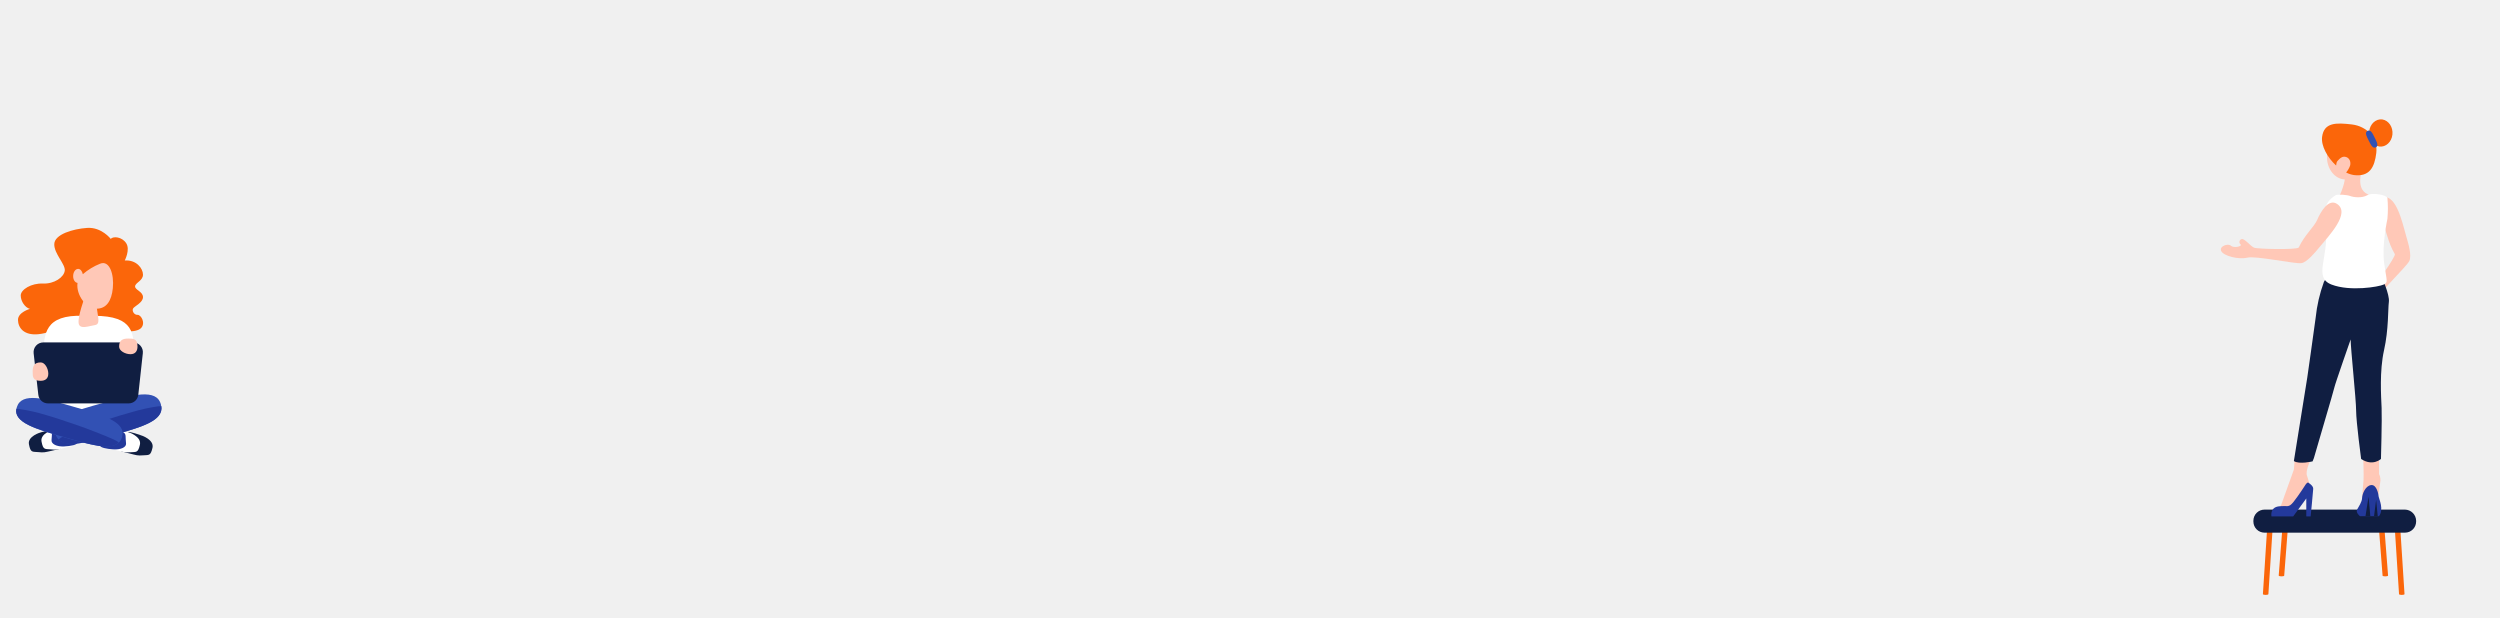
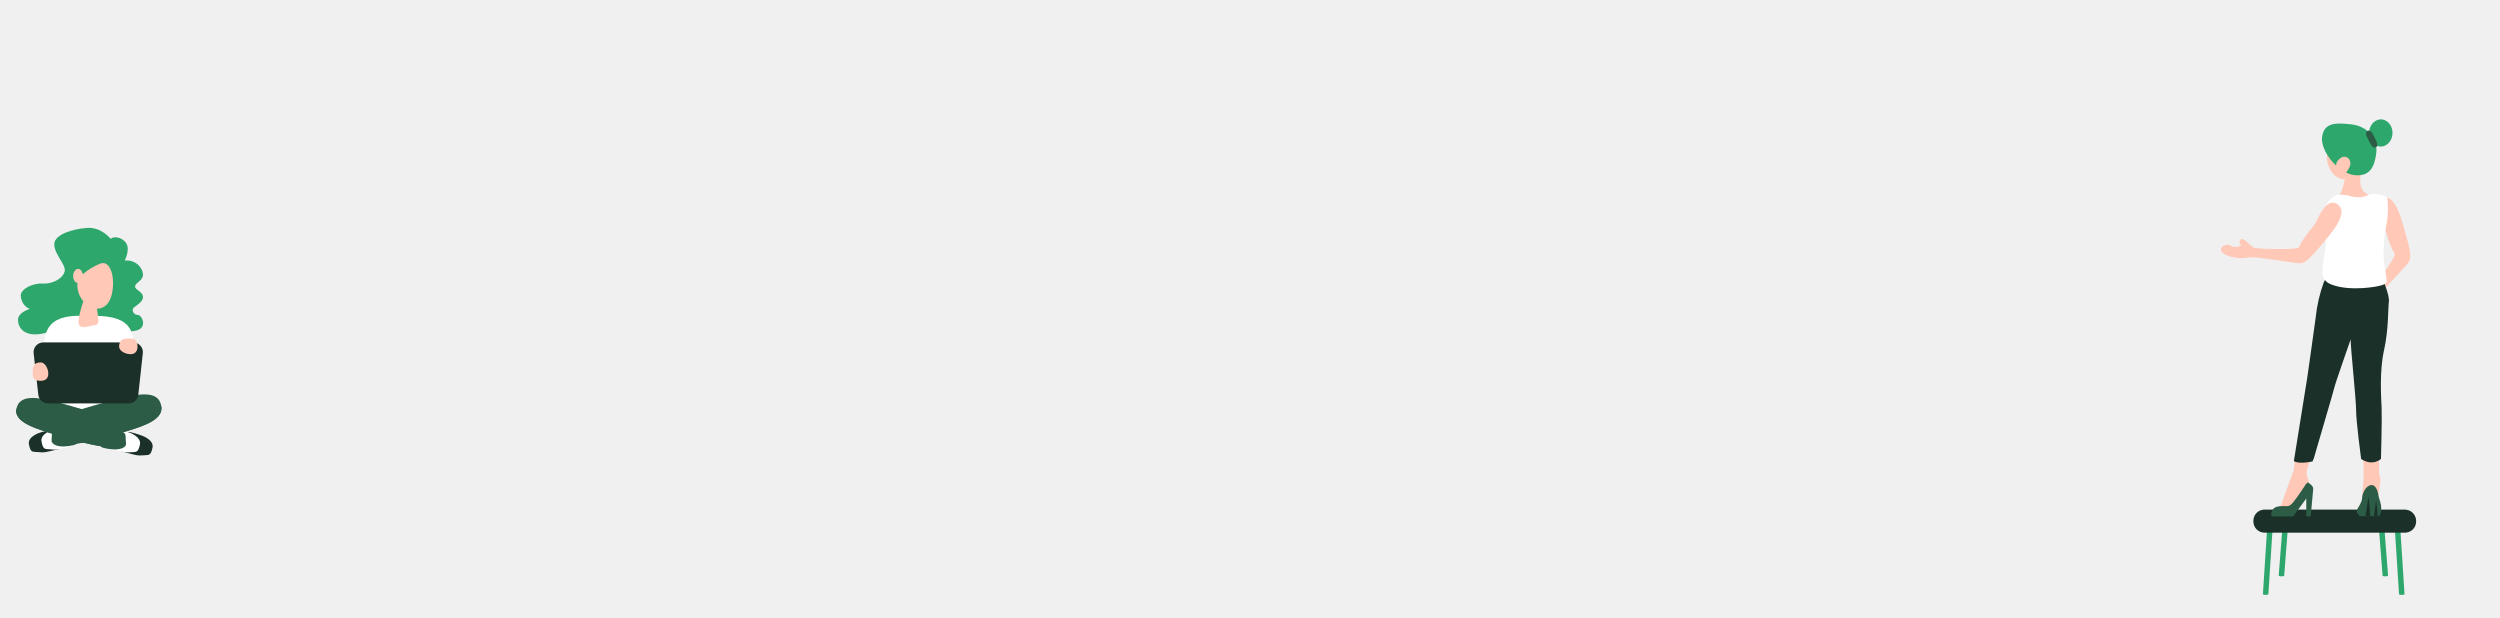
<svg xmlns="http://www.w3.org/2000/svg" viewBox="0 0 1550.002 382.85">
  <defs>
    <clipPath id="clip-path">
      <rect x="-10" y="-14" width="1550.002" height="382.85" fill="none" />
    </clipPath>
  </defs>
  <g id="Scroll_Group_5" data-name="Scroll Group 5" transform="translate(10 14)" clip-path="url(#clip-path)" style="isolation: isolate" filter="url(#colortransform)">
    <g id="Group_505" data-name="Group 505" transform="translate(1387.102 301.95)">
      <g id="Group_501" data-name="Group 501" transform="translate(87.4 6.9)">
-         <path id="Path_1177" data-name="Path 1177" d="M930.9,467h0c-1,0-1.7.2-1.7.5l2.9,45c0,.3.8.5,1.7.5s1.7-.2,1.7-.5l-2.9-45C932.6,467.2,931.8,467,930.9,467Z" transform="translate(-929.2 -467)" fill="#fb660a" />
+         <path id="Path_1177" data-name="Path 1177" d="M930.9,467h0c-1,0-1.7.2-1.7.5l2.9,45c0,.3.8.5,1.7.5s1.7-.2,1.7-.5l-2.9-45C932.6,467.2,931.8,467,930.9,467Z" transform="translate(-929.2 -467)" fill="#2ea76d" />
      </g>
      <g id="Group_502" data-name="Group 502" transform="translate(5.9 6.9)">
-         <path id="Path_1178" data-name="Path 1178" d="M852.3,467h0c1,0,1.7.2,1.7.5l-2.9,45c0,.3-.8.5-1.7.5s-1.7-.2-1.7-.5l2.9-45C850.6,467.2,851.4,467,852.3,467Z" transform="translate(-847.7 -467)" fill="#fb660a" />
+         <path id="Path_1178" data-name="Path 1178" d="M852.3,467h0c1,0,1.7.2,1.7.5l-2.9,45c0,.3-.8.5-1.7.5s-1.7-.2-1.7-.5l2.9-45C850.6,467.2,851.4,467,852.3,467Z" transform="translate(-847.7 -467)" fill="#2ea76d" />
      </g>
      <g id="Group_503" data-name="Group 503" transform="translate(15.7 3)">
-         <path id="Path_1179" data-name="Path 1179" d="M862.1,463.1h0c1,0,1.7.2,1.7.5l-2.9,37.5c0,.2-.8.4-1.7.4s-1.7-.2-1.7-.5l2.9-37.5C860.4,463.3,861.2,463.1,862.1,463.1Z" transform="translate(-857.5 -463.1)" fill="#fb660a" />
+         <path id="Path_1179" data-name="Path 1179" d="M862.1,463.1h0c1,0,1.7.2,1.7.5l-2.9,37.5c0,.2-.8.4-1.7.4s-1.7-.2-1.7-.5l2.9-37.5C860.4,463.3,861.2,463.1,862.1,463.1Z" transform="translate(-857.5 -463.1)" fill="#2ea76d" />
      </g>
      <g id="Group_504" data-name="Group 504" transform="translate(77.2 3)">
-         <path id="Path_1180" data-name="Path 1180" d="M920.7,463.1h0c-1,0-1.7.2-1.7.5l2.9,37.5c0,.2.8.4,1.7.4s1.7-.2,1.7-.5l-2.9-37.5C922.4,463.3,921.6,463.1,920.7,463.1Z" transform="translate(-919 -463.1)" fill="#fb660a" />
+         <path id="Path_1180" data-name="Path 1180" d="M920.7,463.1h0c-1,0-1.7.2-1.7.5l2.9,37.5c0,.2.8.4,1.7.4s1.7-.2,1.7-.5l-2.9-37.5C922.4,463.3,921.6,463.1,920.7,463.1Z" transform="translate(-919 -463.1)" fill="#2ea76d" />
      </g>
-       <path id="Path_1181" data-name="Path 1181" d="M935.8,460.1H848.7a6.914,6.914,0,0,0-6.9,6.9v.5a6.914,6.914,0,0,0,6.9,6.9h87.1a6.914,6.914,0,0,0,6.9-6.9V467A7.046,7.046,0,0,0,935.8,460.1Z" transform="translate(-841.8 -460.1)" fill="#101e41" />
+       <path id="Path_1181" data-name="Path 1181" d="M935.8,460.1H848.7a6.914,6.914,0,0,0-6.9,6.9v.5a6.914,6.914,0,0,0,6.9,6.9h87.1a6.914,6.914,0,0,0,6.9-6.9V467A7.046,7.046,0,0,0,935.8,460.1Z" transform="translate(-841.8 -460.1)" fill="#1a3028" />
    </g>
    <g id="Group_529" data-name="Group 529" transform="translate(1366.921 60)">
+       <animateTransform attributeName="transform" type="translate" additive="sum" values="0,0; 0,-5; 0,0; 0,5; 0,0" dur="5s" begin="0s" repeatCount="indefinite" calcMode="spline" keyTimes="0;0.25;0.5;0.75;1" keySplines="0.45,0.05,0.55,0.95;0.45,0.05,0.55,0.95;0.45,0.05,0.55,0.95;0.45,0.05,0.55,0.95" />
      <path id="Path_1227" data-name="Path 1227" d="M909.3,249.2s-4.5,11.9,3.4,15.4-18.3,2.8-18.3,2.8,4.2-8.6,4.1-13.1S902.2,245.3,909.3,249.2Z" transform="translate(-821.62 -218.15)" fill="#ffc8b7" />
      <path id="Path_1228" data-name="Path 1228" d="M919.7,427.2V438a8.363,8.363,0,0,1,.7,5.5c-.6,2.9-.4,7.4-2.8,11.1s-8.3,1.4-8.3-1.7.6-8,.8-11.1-.2-14.6-.2-14.6h9.8Z" transform="translate(-821.62 -218.15)" fill="#ffc8b7" />
      <path id="Path_1229" data-name="Path 1229" d="M877.7,428.5s-3.8,7.1-2.7,10.5c1,3.4,1.7,4.2,1.3,6.6s-5.5,9.2-9.4,11.4-6.8,3.1-8.7,3,.8-2.7.8-2.7l7.9-22,.7-8.2Z" transform="translate(-821.62 -218.15)" fill="#ffc8b7" />
      <path id="Path_1230" data-name="Path 1230" d="M936.7,291.1c-2.6-8.9-6.4-28.1-16-24.3-5.8,2.3-2,10.9,1.2,15.9,2.3,3.7,3.2,11.7,7.6,19,.8,1.4-13.7,21.8-15.5,22.9-1.8,1.2-8.4,1.6-8.7,3.3a1.909,1.909,0,0,0,2.4,2.4c1.6-.3-.2,4.8-2.7,5.4-2.5.7-4,6.5-.6,6.9s10.5-5.9,12.4-11,20.2-22.3,21.7-25.7C940.1,302.6,937.8,294.8,936.7,291.1Z" transform="translate(-821.62 -218.15)" fill="#ffc8b7" />
-       <path id="Path_1231" data-name="Path 1231" d="M921.3,315.8s5.1,11,4.5,15.5-.1,17.1-3,30-1.8,28.8-1.5,35.8-.4,31.6-.4,31.6-5.1,4.8-12.3,0c0,0-3.1-23.1-3.1-29.9s-3.4-38.7-3.4-44.2c0,0-9.7,27.7-10.1,29.8s-11.3,38.7-12.7,43.8l-.8,2s-8.3,2-11.6-.2l8.3-51.7s4.3-30.1,5.2-37.1a92.3,92.3,0,0,1,5.1-22.2C888.6,310.7,921.3,315.8,921.3,315.8Z" transform="translate(-821.62 -218.15)" fill="#101e41" />
+       <path id="Path_1231" data-name="Path 1231" d="M921.3,315.8s5.1,11,4.5,15.5-.1,17.1-3,30-1.8,28.8-1.5,35.8-.4,31.6-.4,31.6-5.1,4.8-12.3,0c0,0-3.1-23.1-3.1-29.9s-3.4-38.7-3.4-44.2c0,0-9.7,27.7-10.1,29.8s-11.3,38.7-12.7,43.8l-.8,2s-8.3,2-11.6-.2l8.3-51.7s4.3-30.1,5.2-37.1a92.3,92.3,0,0,1,5.1-22.2C888.6,310.7,921.3,315.8,921.3,315.8Z" transform="translate(-821.62 -218.15)" fill="#1a3028" />
      <path id="Path_1232" data-name="Path 1232" d="M924.9,279.8s-3.6,16.5-2,27.7c1.6,11.3,2.6,11.7-.4,13.1s-20.7,4.4-32.2,0-1.8-16.6-3.6-34.2c-1.1-10.8-1.7-16.4,6.1-21.2,1.2-.7,7.1-.3,9.1.5s7.2,1.4,10.5-.5c3.2-1.9,12.1-.1,12.5,1.7A69.4,69.4,0,0,1,924.9,279.8Z" transform="translate(-821.62 -218.15)" fill="#fff" />
-       <path id="Path_1233" data-name="Path 1233" d="M919.7,464.2H907.9s-2.8-2.2-1.8-4.1,3-4.6,3.1-7.2,2.1-7.6,5.6-8,4.6,5.8,4.7,7.3C919.8,453.8,922.8,459.9,919.7,464.2Z" transform="translate(-821.62 -218.15)" fill="#23399b" />
-       <path id="Path_1234" data-name="Path 1234" d="M918.9,464.2l-1-10.1-1.3,10.1Z" transform="translate(-821.62 -218.15)" fill="#101e41" />
-       <path id="Path_1235" data-name="Path 1235" d="M914.3,464.2l-1.1-12.1-1.9,12.1Z" transform="translate(-821.62 -218.15)" fill="#101e41" />
-       <path id="Path_1236" data-name="Path 1236" d="M875.7,443.3s3.3,1.9,3.2,3.9-1.6,17.1-1.6,17.1h-2.7V453.2l-8.1,11.1H853s-1.1-5.5,4.5-6.2,6,1.2,9.2-2.8,7.6-10.9,7.6-10.9S875.1,443.3,875.7,443.3Z" transform="translate(-821.62 -218.15)" fill="#23399b" />
+       <path id="Path_1233" data-name="Path 1233" d="M919.7,464.2H907.9s-2.8-2.2-1.8-4.1,3-4.6,3.1-7.2,2.1-7.6,5.6-8,4.6,5.8,4.7,7.3C919.8,453.8,922.8,459.9,919.7,464.2Z" transform="translate(-821.62 -218.15)" fill="#2c5c46" />
+       <path id="Path_1234" data-name="Path 1234" d="M918.9,464.2l-1-10.1-1.3,10.1Z" transform="translate(-821.62 -218.15)" fill="#1a3028" />
+       <path id="Path_1235" data-name="Path 1235" d="M914.3,464.2l-1.1-12.1-1.9,12.1Z" transform="translate(-821.62 -218.15)" fill="#1a3028" />
+       <path id="Path_1236" data-name="Path 1236" d="M875.7,443.3s3.3,1.9,3.2,3.9-1.6,17.1-1.6,17.1h-2.7V453.2l-8.1,11.1H853s-1.1-5.5,4.5-6.2,6,1.2,9.2-2.8,7.6-10.9,7.6-10.9S875.1,443.3,875.7,443.3Z" transform="translate(-821.62 -218.15)" fill="#2c5c46" />
      <ellipse id="Ellipse_47" data-name="Ellipse 47" cx="11.4" cy="14" rx="11.4" ry="14" transform="translate(65.78 9.25)" fill="#ffc8b7" />
-       <path id="Path_1237" data-name="Path 1237" d="M928,227.6c-.5,4.6-4.1,7.9-8.1,7.4-4-.6-6.8-4.8-6.3-9.4s4.1-7.9,8.1-7.4C925.7,218.8,928.5,223,928,227.6Z" transform="translate(-821.62 -218.15)" fill="#fb660a" />
-       <path id="Path_1238" data-name="Path 1238" d="M902.8,221.3c-9.5-1.1-17.2-1.4-18.4,7.7-.7,5.6,3.3,12.8,8.7,17.8.2-.9.1-2,.8-2.8,1.7-1.9,3.2-3.2,5.4-2.5s3,3.1,2.5,5.2a13.342,13.342,0,0,1-2.5,4.4,15.624,15.624,0,0,0,4.9,1.6c9.5,1.1,12.7-4.6,13.8-13.7S912.3,222.4,902.8,221.3Z" transform="translate(-821.62 -218.15)" fill="#fb660a" />
-       <path id="Path_1239" data-name="Path 1239" d="M917,229.5c1.4,2.8,2.6,5.1.7,6s-3-1.4-4.4-4.2-2.6-5.1-.7-6S915.6,226.6,917,229.5Z" transform="translate(-821.62 -218.15)" fill="#3251b4" />
+       <path id="Path_1237" data-name="Path 1237" d="M928,227.6c-.5,4.6-4.1,7.9-8.1,7.4-4-.6-6.8-4.8-6.3-9.4s4.1-7.9,8.1-7.4C925.7,218.8,928.5,223,928,227.6Z" transform="translate(-821.62 -218.15)" fill="#2ea76d" />
+       <path id="Path_1238" data-name="Path 1238" d="M902.8,221.3c-9.5-1.1-17.2-1.4-18.4,7.7-.7,5.6,3.3,12.8,8.7,17.8.2-.9.1-2,.8-2.8,1.7-1.9,3.2-3.2,5.4-2.5s3,3.1,2.5,5.2a13.342,13.342,0,0,1-2.5,4.4,15.624,15.624,0,0,0,4.9,1.6c9.5,1.1,12.7-4.6,13.8-13.7S912.3,222.4,902.8,221.3Z" transform="translate(-821.62 -218.15)" fill="#2ea76d" />
+       <path id="Path_1239" data-name="Path 1239" d="M917,229.5c1.4,2.8,2.6,5.1.7,6s-3-1.4-4.4-4.2-2.6-5.1-.7-6S915.6,226.6,917,229.5Z" transform="translate(-821.62 -218.15)" fill="#2c5c46" />
      <path id="Path_1240" data-name="Path 1240" d="M882.7,297.5c5.9-7.2,19.5-21.2,11-26.9-5.2-3.5-10.1,4.5-12.4,10-1.7,4-7.8,9.3-11.4,17-.7,1.5-25.7,1-27.7.1-2-.8-6.1-6-7.7-5.3a1.856,1.856,0,0,0-.6,3.3c1.2,1.1-4.1,2.5-6,.8s-7.6.4-6,3.4,10.8,5.3,16.1,4c5.2-1.3,29.8,4,33.5,3.4C875.1,306.8,880.2,300.5,882.7,297.5Z" transform="translate(-821.62 -218.15)" fill="#ffc8b7" />
    </g>
    <g id="Group_530" data-name="Group 530" transform="translate(0 127.268)">
-       <path id="Path_1241" data-name="Path 1241" d="M562.1,416.8c5.9,4,16.6,4.4,19.6,1.3s0-8.3-2.2-8.2-3.6-2.6-2.7-4,6.1-3.6,6.1-7-4.9-4.4-4.9-6.6c0-2.3,4.9-3.5,4.9-7.3,0-3.9-4.1-9.3-11.3-8.8,0,0,3.5-6.7.9-10.7s-8-4.5-9.6-2.7c0,0-5.7-7.4-14.6-6.8s-20.2,4-20.4,10,7,12.5,6.5,16.5c-.5,4.1-6.5,8.3-13.6,8s-13.7,3.7-13.7,7.4,2.8,7.6,5.7,8.3c0,0-7.5,2.1-7.4,6.9s3.6,9.7,12.7,8.8,25.1-8.7,30.9-8.7C554.7,413.2,562.1,416.8,562.1,416.8Z" transform="translate(-504.248 -355.965)" fill="#fb660a" />
+       <animateTransform attributeName="transform" type="translate" additive="sum" values="0,0; 0,-5; 0,0; 0,5; 0,0" dur="6s" begin="1.5s" repeatCount="indefinite" calcMode="spline" keyTimes="0;0.25;0.5;0.75;1" keySplines="0.45,0.05,0.55,0.95;0.45,0.05,0.55,0.95;0.45,0.05,0.55,0.95;0.45,0.05,0.55,0.95" />
+       <path id="Path_1241" data-name="Path 1241" d="M562.1,416.8c5.9,4,16.6,4.4,19.6,1.3s0-8.3-2.2-8.2-3.6-2.6-2.7-4,6.1-3.6,6.1-7-4.9-4.4-4.9-6.6c0-2.3,4.9-3.5,4.9-7.3,0-3.9-4.1-9.3-11.3-8.8,0,0,3.5-6.7.9-10.7s-8-4.5-9.6-2.7c0,0-5.7-7.4-14.6-6.8s-20.2,4-20.4,10,7,12.5,6.5,16.5c-.5,4.1-6.5,8.3-13.6,8s-13.7,3.7-13.7,7.4,2.8,7.6,5.7,8.3c0,0-7.5,2.1-7.4,6.9s3.6,9.7,12.7,8.8,25.1-8.7,30.9-8.7C554.7,413.2,562.1,416.8,562.1,416.8Z" transform="translate(-504.248 -355.965)" fill="#2ea76d" />
      <path id="Path_1242" data-name="Path 1242" d="M546.1,481.2h6.4a24.925,24.925,0,0,0,24.8-24.8V435.3c0-13.6.4-24.8-24.8-24.8h-6.4c-24.2-.9-24.8,11.2-24.8,24.8v21.1A24.8,24.8,0,0,0,546.1,481.2Z" transform="translate(-504.248 -355.965)" fill="#fff" />
-       <path id="Path_1243" data-name="Path 1243" d="M573.2,482.5c2.8-.1,7,1.7,8.2,2,.6.1,8.5,2.8,7.4,7.8-1.2,5.2-2.2,4.4-5.8,4.7s-4.2-.1-8.3-1.1a52.227,52.227,0,0,1-5.4-1.5c-.1,0-.1-.1-.1-.2l1.2-11.8c0-.1.1-.1.2-.1Z" transform="translate(-504.248 -355.965)" fill="#101e41" />
+       <path id="Path_1243" data-name="Path 1243" d="M573.2,482.5c2.8-.1,7,1.7,8.2,2,.6.1,8.5,2.8,7.4,7.8-1.2,5.2-2.2,4.4-5.8,4.7s-4.2-.1-8.3-1.1a52.227,52.227,0,0,1-5.4-1.5c-.1,0-.1-.1-.1-.2l1.2-11.8c0-.1.1-.1.2-.1Z" transform="translate(-504.248 -355.965)" fill="#1a3028" />
      <path id="Path_1244" data-name="Path 1244" d="M568.4,480.9s4.1,1.5,5.2,1.7c.6.1,8.5,2.8,7.4,7.8-1.2,5.2-2.2,4.4-5.8,4.7-3.7.2-4.2-.1-8.3-1.1a52.227,52.227,0,0,1-5.4-1.5c-.1,0-.1-.1-.1-.2l1.2-11.8c0-.1.1-.1.2-.1Z" transform="translate(-504.248 -355.965)" fill="#fff" />
-       <path id="Path_1245" data-name="Path 1245" d="M528.1,481c-2.8-.2-7,1.5-8.3,1.7-.6.1-8.6,2.5-7.6,7.5,1,5.2,2,4.5,5.7,4.8,3.7.4,4.2.1,8.3-.8,3.7-.8,4.6-1.1,5.5-1.3.1,0,.1-.1.1-.2L531,481c0-.1-.1-.1-.2-.1Z" transform="translate(-504.248 -355.965)" fill="#101e41" />
+       <path id="Path_1245" data-name="Path 1245" d="M528.1,481c-2.8-.2-7,1.5-8.3,1.7-.6.1-8.6,2.5-7.6,7.5,1,5.2,2,4.5,5.7,4.8,3.7.4,4.2.1,8.3-.8,3.7-.8,4.6-1.1,5.5-1.3.1,0,.1-.1.1-.2L531,481c0-.1-.1-.1-.2-.1Z" transform="translate(-504.248 -355.965)" fill="#1a3028" />
      <path id="Path_1246" data-name="Path 1246" d="M532.9,479.5a42.773,42.773,0,0,1-5.3,1.5c-.6.1-8.6,2.5-7.6,7.5,1,5.2,2,4.5,5.7,4.8,3.7.4,4.2.1,8.3-.8,3.7-.8,4.6-1.1,5.5-1.3.1,0,.1-.1.1-.2l-.8-11.8c0-.1-.1-.1-.2-.1Z" transform="translate(-504.248 -355.965)" fill="#fff" />
-       <path id="Path_1247" data-name="Path 1247" d="M526.5,482.6a2.745,2.745,0,0,1,1.7-2.4,25.588,25.588,0,0,1,5.7-1.5c4.2-.5,8.5,9.8,8.1,10.8s-3.8,1.8-8.1,2c-4.4.2-8-1.5-7.7-4C526.3,486.1,526.5,484,526.5,482.6Z" transform="translate(-504.248 -355.965)" fill="#23399b" />
-       <path id="Path_1248" data-name="Path 1248" d="M594,465.4c2.7,10.1-11.9,14.1-30,19.1-18,5-32.8,9.1-35.4-1-2.6-10.2,11.9-14.1,30-19.1C576.6,459.4,591.3,455.4,594,465.4Z" transform="translate(-504.248 -355.965)" fill="#3251b4" />
-       <path id="Path_1249" data-name="Path 1249" d="M576,470.2c-2.5.7-5.1,1.5-7.6,2.2-7.9,2.4-15.6,5.1-23.3,8.1-3.8,1.5-7.7,3-11.4,4.7a11.27,11.27,0,0,0-3.1,1.9c4.8,5.8,18.1,1.7,33.5-2.6,17.3-4.8,31.7-8.8,30.2-18a11.483,11.483,0,0,0-1.9.1A111.265,111.265,0,0,0,576,470.2Z" transform="translate(-504.248 -355.965)" fill="#23399b" />
-       <path id="Path_1250" data-name="Path 1250" d="M572.1,484.9a2.622,2.622,0,0,0-1.6-2.3,24.148,24.148,0,0,0-5.7-1.5c-4.2-.6-8.8,9.1-8.4,10.1s3.7,1.8,8.1,2.1,8.1-1.2,7.9-3.6C572.2,488.3,572.2,486.3,572.1,484.9Z" transform="translate(-504.248 -355.965)" fill="#23399b" />
-       <path id="Path_1251" data-name="Path 1251" d="M504.7,467.1c-3,9.5,11.6,13.6,29.6,18.8s32.7,9.4,35.6-.1c2.9-9.6-11.6-13.6-29.6-18.8S507.7,457.6,504.7,467.1Z" transform="translate(-504.248 -355.965)" fill="#3251b4" />
-       <path id="Path_1252" data-name="Path 1252" d="M522.7,472c2.5.7,5,1.5,7.5,2.3,7.8,2.5,15.6,5.2,23.2,8.2,3.8,1.5,7.7,3,11.4,4.7a16.543,16.543,0,0,1,3.1,1.8c-5,5.4-18.2,1.2-33.6-3.2-17.3-5-31.7-9.1-29.9-17.7a11.075,11.075,0,0,1,1.9.2A108.647,108.647,0,0,1,522.7,472Z" transform="translate(-504.248 -355.965)" fill="#23399b" />
-       <path id="Path_1253" data-name="Path 1253" d="M521.1,427h55.7a6.019,6.019,0,0,1,6,6.7L580,459.4a5.983,5.983,0,0,1-6,5.4H524a5.983,5.983,0,0,1-6-5.4l-2.9-25.7A6.019,6.019,0,0,1,521.1,427Z" transform="translate(-504.248 -355.965)" fill="#101e41" />
+       <path id="Path_1247" data-name="Path 1247" d="M526.5,482.6a2.745,2.745,0,0,1,1.7-2.4,25.588,25.588,0,0,1,5.7-1.5c4.2-.5,8.5,9.8,8.1,10.8s-3.8,1.8-8.1,2c-4.4.2-8-1.5-7.7-4C526.3,486.1,526.5,484,526.5,482.6Z" transform="translate(-504.248 -355.965)" fill="#2c5c46" />
+       <path id="Path_1248" data-name="Path 1248" d="M594,465.4c2.7,10.1-11.9,14.1-30,19.1-18,5-32.8,9.1-35.4-1-2.6-10.2,11.9-14.1,30-19.1C576.6,459.4,591.3,455.4,594,465.4Z" transform="translate(-504.248 -355.965)" fill="#2c5c46" />
+       <path id="Path_1249" data-name="Path 1249" d="M576,470.2c-2.5.7-5.1,1.5-7.6,2.2-7.9,2.4-15.6,5.1-23.3,8.1-3.8,1.5-7.7,3-11.4,4.7a11.27,11.27,0,0,0-3.1,1.9c4.8,5.8,18.1,1.7,33.5-2.6,17.3-4.8,31.7-8.8,30.2-18a11.483,11.483,0,0,0-1.9.1A111.265,111.265,0,0,0,576,470.2Z" transform="translate(-504.248 -355.965)" fill="#2c5c46" />
+       <path id="Path_1250" data-name="Path 1250" d="M572.1,484.9a2.622,2.622,0,0,0-1.6-2.3,24.148,24.148,0,0,0-5.7-1.5c-4.2-.6-8.8,9.1-8.4,10.1s3.7,1.8,8.1,2.1,8.1-1.2,7.9-3.6C572.2,488.3,572.2,486.3,572.1,484.9Z" transform="translate(-504.248 -355.965)" fill="#2c5c46" />
+       <path id="Path_1251" data-name="Path 1251" d="M504.7,467.1c-3,9.5,11.6,13.6,29.6,18.8s32.7,9.4,35.6-.1c2.9-9.6-11.6-13.6-29.6-18.8S507.7,457.6,504.7,467.1Z" transform="translate(-504.248 -355.965)" fill="#2c5c46" />
+       <path id="Path_1252" data-name="Path 1252" d="M522.7,472c2.5.7,5,1.5,7.5,2.3,7.8,2.5,15.6,5.2,23.2,8.2,3.8,1.5,7.7,3,11.4,4.7a16.543,16.543,0,0,1,3.1,1.8c-5,5.4-18.2,1.2-33.6-3.2-17.3-5-31.7-9.1-29.9-17.7a11.075,11.075,0,0,1,1.9.2A108.647,108.647,0,0,1,522.7,472Z" transform="translate(-504.248 -355.965)" fill="#2c5c46" />
+       <path id="Path_1253" data-name="Path 1253" d="M521.1,427h55.7a6.019,6.019,0,0,1,6,6.7L580,459.4a5.983,5.983,0,0,1-6,5.4H524a5.983,5.983,0,0,1-6-5.4l-2.9-25.7A6.019,6.019,0,0,1,521.1,427Z" transform="translate(-504.248 -355.965)" fill="#1a3028" />
      <path id="Path_1254" data-name="Path 1254" d="M539.6,385.9c0-2.5,1.4-4.5,3.1-4.5,1.4,0,2.5,1.4,2.9,3.3a37.53,37.53,0,0,1,10.7-6.5c5.8-2.4,8.8,6.5,7.9,15.2-.8,7.8-3.9,12.7-10.2,12.7-6.2,0-12.7-8.4-11.7-16C540.7,389.9,539.6,388.1,539.6,385.9Z" transform="translate(-504.248 -355.965)" fill="#ffc8b7" />
      <path id="Path_1255" data-name="Path 1255" d="M555.7,396.5a19.077,19.077,0,0,0-1.2,10.6c.9,6.1,1.6,8.8-1.6,9.2s-9.3,3-9.9-1.2c-.6-4.3,3.4-14.9,4.5-18.5C548.5,392.9,555.7,396.5,555.7,396.5Z" transform="translate(-504.248 -355.965)" fill="#ffc8b7" />
      <path id="Path_1256" data-name="Path 1256" d="M524.2,446.4c0,3.2-2.1,4.4-4.8,4.4-4.9,0-4.9-2.6-4.9-5.7,0-3.2.8-5.7,4.9-5.7C522.1,439.3,524.2,443.2,524.2,446.4Z" transform="translate(-504.248 -355.965)" fill="#ffc8b7" />
      <path id="Path_1257" data-name="Path 1257" d="M575.1,434.3c3.2,0,4.4-2.1,4.4-4.8,0-4.9-2.6-4.9-5.7-4.9-3.2,0-5.7.8-5.7,4.9C568,432.2,571.9,434.3,575.1,434.3Z" transform="translate(-504.248 -355.965)" fill="#ffc8b7" />
    </g>
  </g>
</svg>
